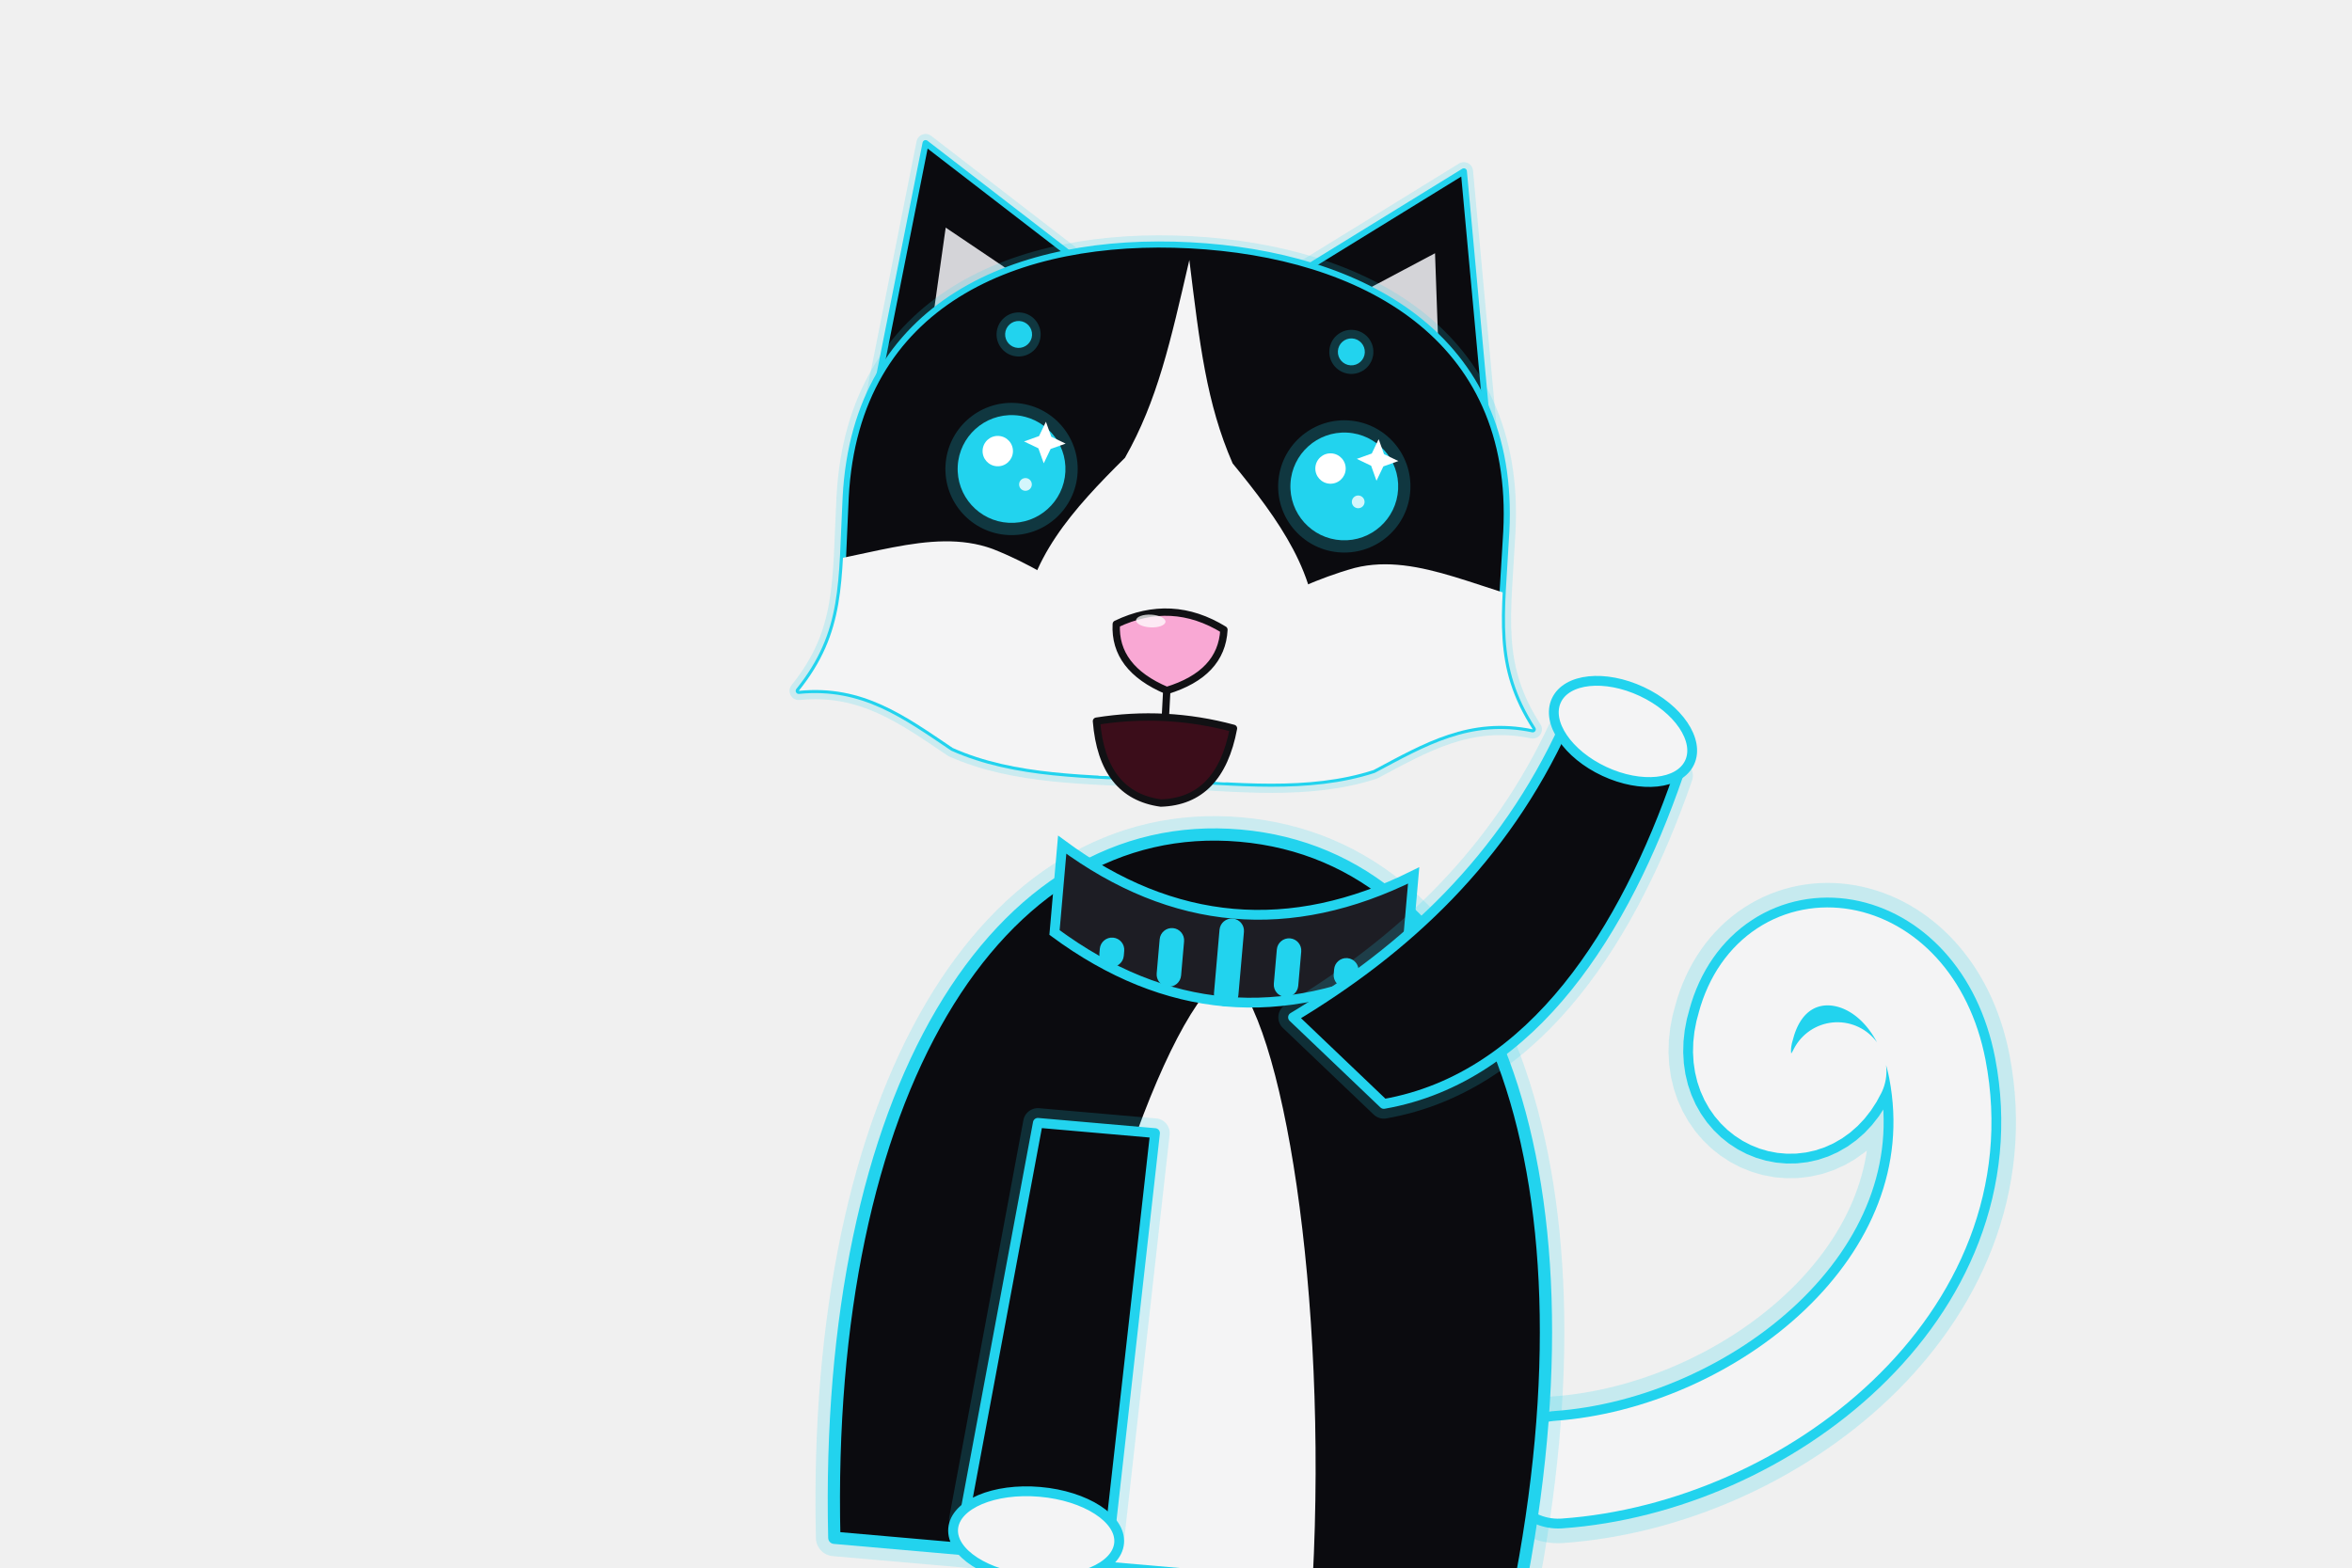
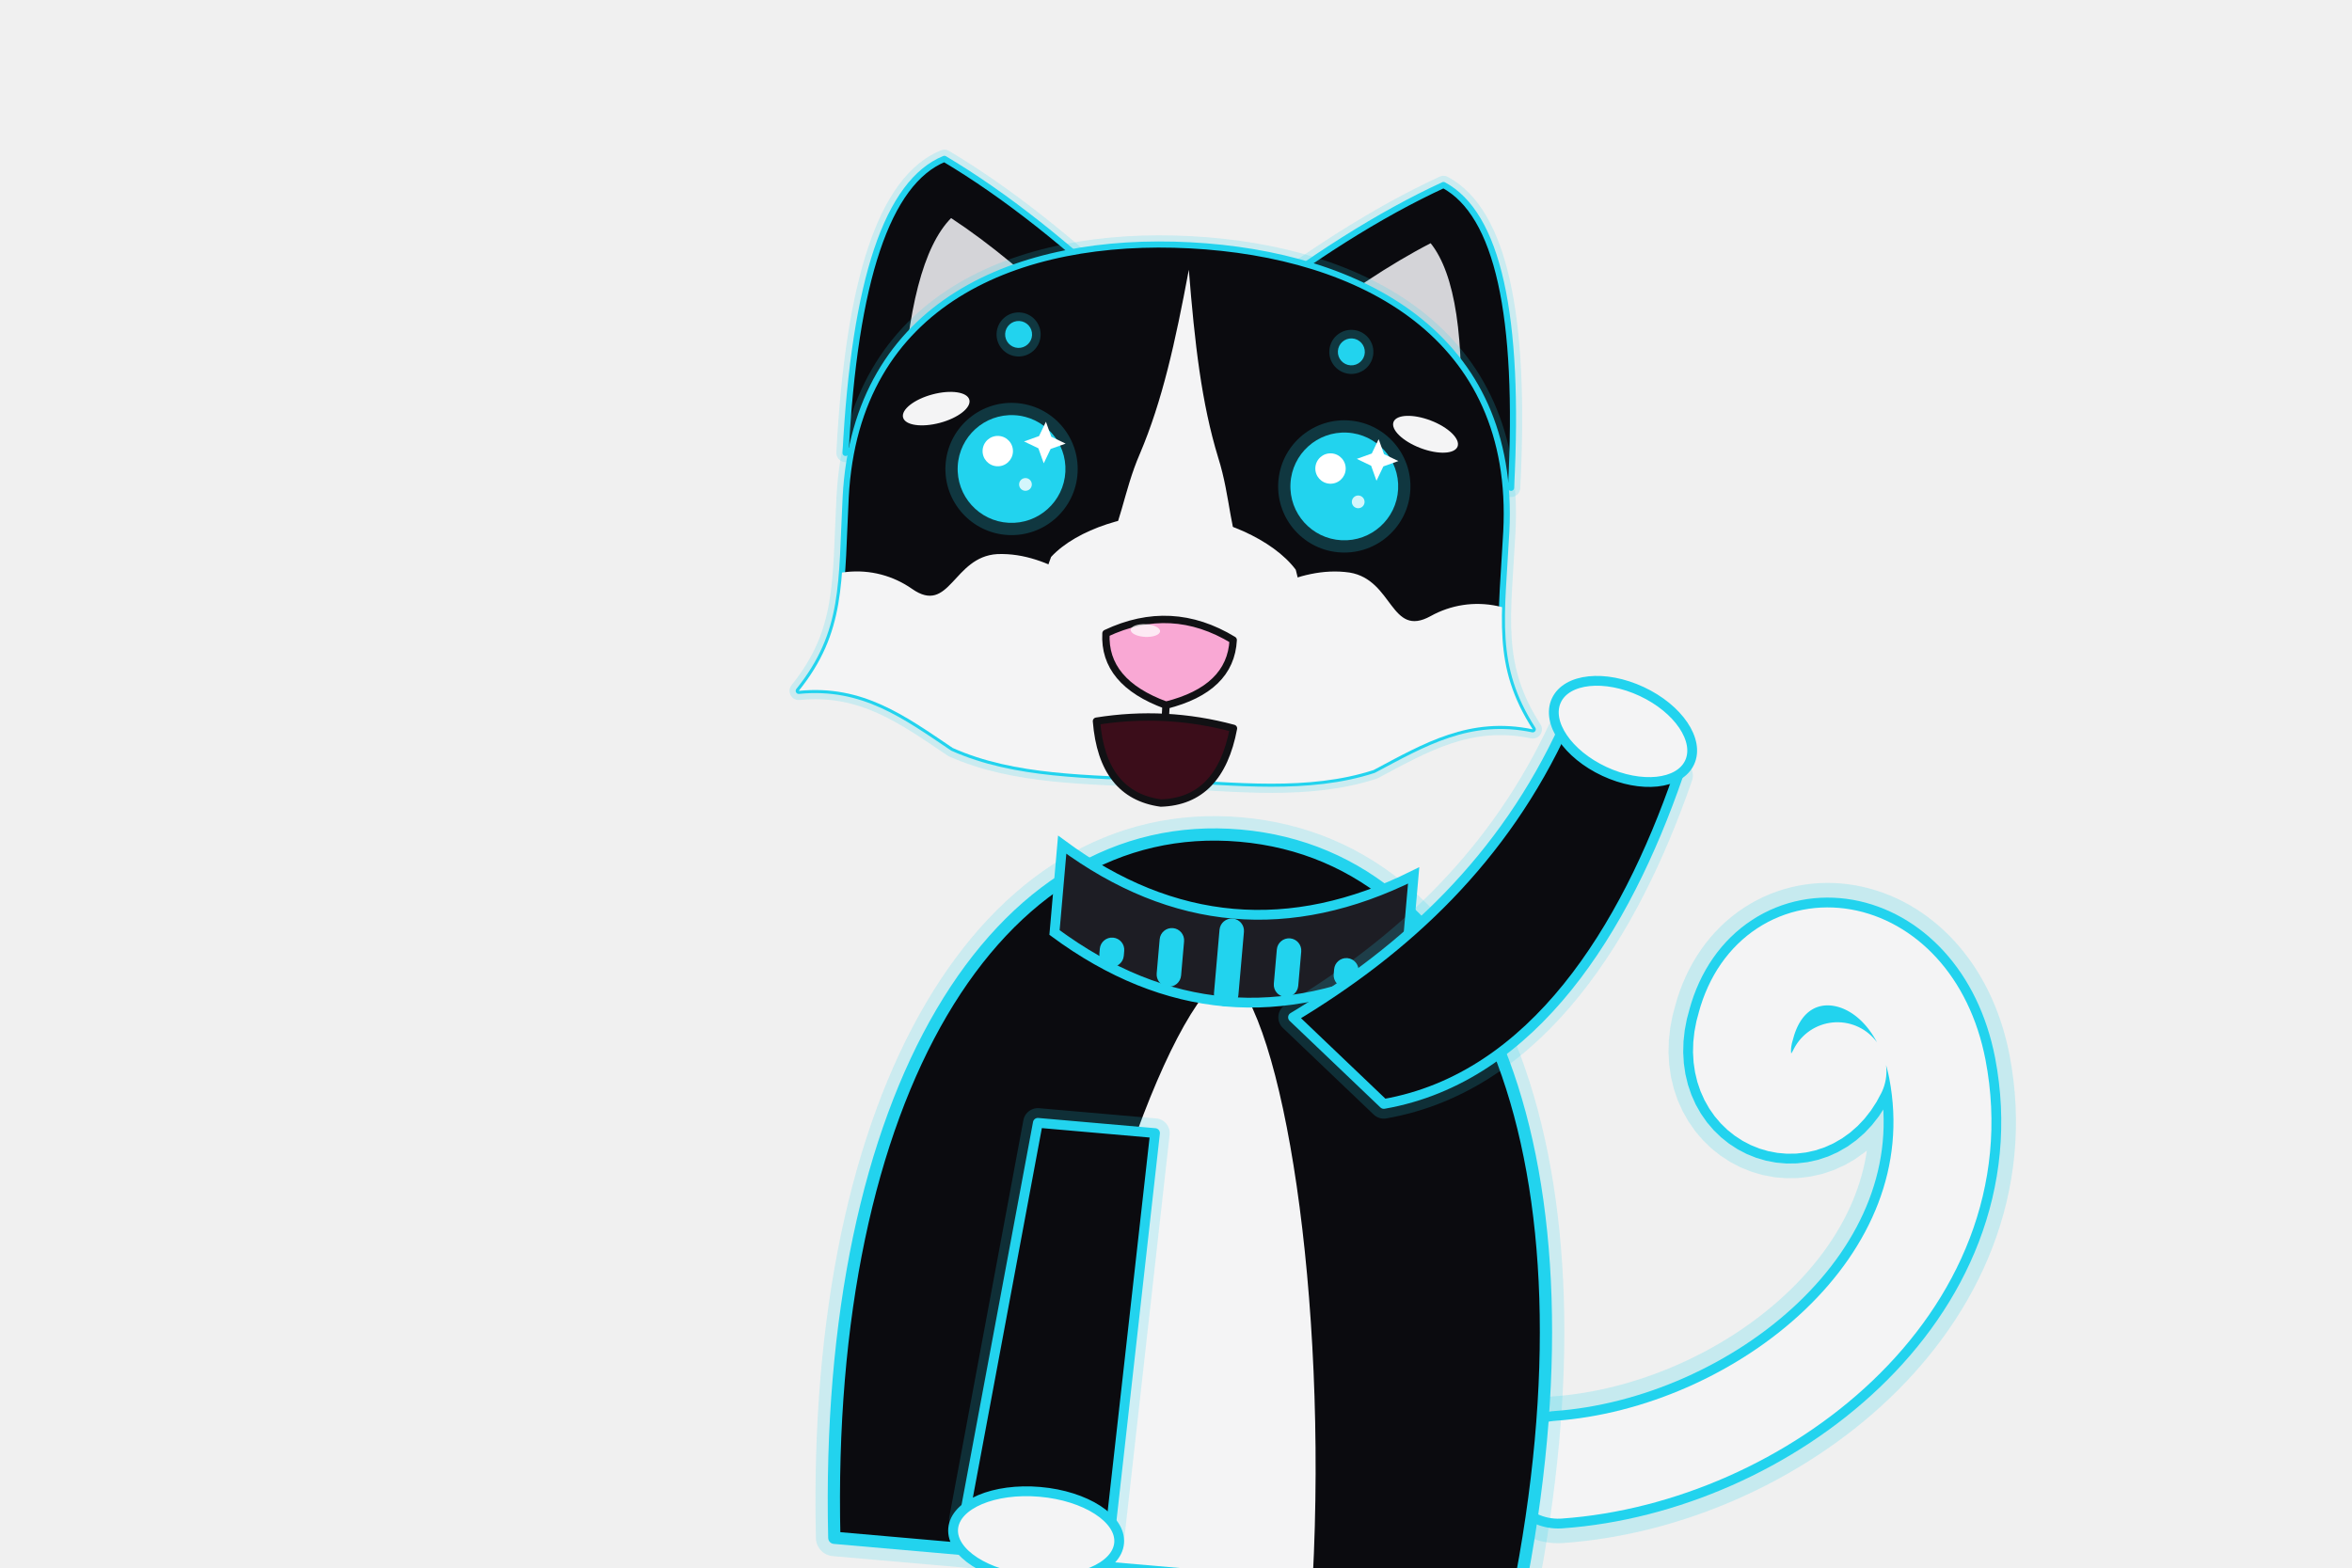
<svg xmlns="http://www.w3.org/2000/svg" viewBox="0 0 480 320" width="480" height="320">
  <defs>
    <clipPath id="c">
      <path d="M105,150 C105,70 170,40 240,40 C310,40 375,70 375,150 C375,185 372,205 390,230 C364,226 346,238 326,250 C300,260 270,258 240,258 C210,258 180,260 154,250 C134,238 116,226 90,230 C108,205 105,185 105,150 Z" />
    </clipPath>
  </defs>
  <g transform="translate(318 300) rotate(10) scale(1)">
    <path d="M0,0 C40,-10 78,-52 62,-94 C52,-120 24,-118 22,-96 C20,-80 38,-76 42,-90" fill="none" stroke="#22d3ee" stroke-opacity=".2" stroke-width="30" stroke-linecap="round" />
    <path d="M0,0 C40,-10 78,-52 62,-94 C52,-120 24,-118 22,-96 C20,-80 38,-76 42,-90" fill="none" stroke="#22d3ee" stroke-width="24" stroke-linecap="round" />
    <path d="M0,0 C40,-10 78,-52 62,-94 C52,-120 24,-118 22,-96 C20,-80 38,-76 42,-90" fill="none" stroke="#f4f4f5" stroke-width="20" stroke-linecap="round" />
  </g>
  <g transform="rotate(5 240 320)">
    <path d="M170,320 C160,230 190,170 240,170 C290,170 320,230 310,320 Z" fill="none" stroke="#22d3ee" stroke-opacity=".18" stroke-width="7.5" stroke-linejoin="round" />
    <path d="M170,320 C160,230 190,170 240,170 C290,170 320,230 310,320 Z" fill="#0b0b0f" stroke="#22d3ee" stroke-width="2.5" stroke-linejoin="round" />
    <path d="M212,320 C214,262 228,206 240,198 C252,206 266,262 268,320 Z" fill="#f4f4f5" />
    <path d="M204,175 Q240,197 276,175 L276,193 Q240,215 204,193 Z" fill="#1d1d24" stroke="#22d3ee" stroke-width="2" />
    <rect x="213.5" y="193.0" width="5" height="6" rx="2.5" fill="#22d3ee" fill-opacity="1" />
    <rect x="225.5" y="190.0" width="5" height="12" rx="2.5" fill="#22d3ee" fill-opacity="1" />
    <rect x="237.5" y="187.0" width="5" height="18" rx="2.5" fill="#22d3ee" fill-opacity="1" />
    <rect x="249.5" y="190.0" width="5" height="12" rx="2.5" fill="#22d3ee" fill-opacity="1" />
    <rect x="261.5" y="193.0" width="5" height="6" rx="2.5" fill="#22d3ee" fill-opacity="1" />
    <path d="M204,232 L196,314 L226,314 L228,232 Z" fill="none" stroke="#22d3ee" stroke-opacity=".18" stroke-width="6" stroke-linejoin="round" />
    <path d="M204,232 L196,314 L226,314 L228,232 Z" fill="#0b0b0f" stroke="#22d3ee" stroke-width="2" stroke-linejoin="round" />
    <ellipse cx="211" cy="316" rx="17" ry="9" fill="#f4f4f5" stroke="#22d3ee" stroke-width="2" transform="rotate(0 211 316)" />
    <path d="M274,222 C304,214 320,182 328,150 L304,142 C294,170 276,190 254,206 Z" fill="none" stroke="#22d3ee" stroke-opacity=".18" stroke-width="6" stroke-linejoin="round" />
    <path d="M274,222 C304,214 320,182 328,150 L304,142 C294,170 276,190 254,206 Z" fill="#0b0b0f" stroke="#22d3ee" stroke-width="2" stroke-linejoin="round" />
    <ellipse cx="316" cy="142" rx="15" ry="9" fill="#f4f4f5" stroke="#22d3ee" stroke-width="2" transform="rotate(20 316 142)" />
  </g>
  <g transform="translate(240 105) rotate(3.0) scale(0.5) translate(-240 -150)">
    <g transform="rotate(0 160 90)">
-       <path d="M112,128 L130,4 L214,62 Z" fill="none" stroke="#22d3ee" stroke-opacity=".18" stroke-width="7.5" stroke-linejoin="round" />
-       <path d="M112,128 L130,4 L214,62 Z" fill="#0b0b0f" stroke="#22d3ee" stroke-width="2.5" stroke-linejoin="round" />
-       <path d="M134,106 L140,38 L190,68 Z" fill="#d4d4d8" />
+       <path d="M104,132 Q104,26 138,10 Q176,30 220,68 Z" fill="none" stroke="#22d3ee" stroke-opacity=".18" stroke-width="7.5" stroke-linejoin="round" />
+       <path d="M104,132 Q104,26 138,10 Q176,30 220,68 Z" fill="#0b0b0f" stroke="#22d3ee" stroke-width="2.5" stroke-linejoin="round" />
+       <path d="M126,112 Q126,52 142,34 Q166,48 196,74 Z" fill="#d4d4d8" />
    </g>
    <g transform="rotate(0 320 90)">
-       <path d="M368,128 L350,4 L266,62 Z" fill="none" stroke="#22d3ee" stroke-opacity=".18" stroke-width="7.5" stroke-linejoin="round" />
-       <path d="M368,128 L350,4 L266,62 Z" fill="#0b0b0f" stroke="#22d3ee" stroke-width="2.5" stroke-linejoin="round" />
-       <path d="M346,106 L340,38 L290,68 Z" fill="#d4d4d8" />
+       <path d="M376,132 Q376,26 342,10 Q304,30 260,68 Z" fill="none" stroke="#22d3ee" stroke-opacity=".18" stroke-width="7.5" stroke-linejoin="round" />
+       <path d="M376,132 Q376,26 342,10 Q304,30 260,68 Z" fill="#0b0b0f" stroke="#22d3ee" stroke-width="2.5" stroke-linejoin="round" />
+       <path d="M354,112 Q354,52 338,34 Q314,48 284,74 Z" fill="#d4d4d8" />
    </g>
    <path d="M105,150 C105,70 170,40 240,40 C310,40 375,70 375,150 C375,185 372,205 390,230 C364,226 346,238 326,250 C300,260 270,258 240,258 C210,258 180,260 154,250 C134,238 116,226 90,230 C108,205 105,185 105,150 Z" fill="none" stroke="#22d3ee" stroke-opacity=".18" stroke-width="7.5" stroke-linejoin="round" />
    <path d="M105,150 C105,70 170,40 240,40 C310,40 375,70 375,150 C375,185 372,205 390,230 C364,226 346,238 326,250 C300,260 270,258 240,258 C210,258 180,260 154,250 C134,238 116,226 90,230 C108,205 105,185 105,150 Z" fill="#0b0b0f" stroke="#22d3ee" stroke-width="2.5" stroke-linejoin="round" />
    <g clip-path="url(#c)">
-       <path d="M240,46 C246,80 250,104 262,128 C282,150 300,172 300,200 C300,240 280,262 240,262 C200,262 180,240 180,200 C180,172 198,150 218,128 C230,104 234,80 240,46 Z" fill="#f4f4f5" />
-       <path d="M80,180 C112,176 140,160 166,168 C196,178 214,196 240,196 C266,196 284,178 314,168 C340,160 368,176 400,180 L400,270 L80,270 Z" fill="#f4f4f5" />
+       <path d="M240,50 C244,80 248,104 256,126 C262,142 262,156 270,172 L210,172 C218,156 218,142 224,126 C232,104 236,80 240,50 Z" fill="#f4f4f5" />
+       <path d="M80,196 C96,178 118,176 134,186 C150,196 150,172 168,170 C190,168 208,184 224,190 C232,150 248,150 256,190 C272,184 290,168 312,170 C330,172 330,196 346,186 C362,176 384,178 400,196 L400,270 L80,270 Z" fill="#f4f4f5" />
+       <path d="M190,170 C200,158 222,150 240,150 C258,150 280,158 290,170 C300,200 292,262 240,262 C188,262 180,200 190,170 Z" fill="#f4f4f5" />
+       <ellipse cx="140" cy="112" rx="14" ry="6" fill="#f4f4f5" transform="rotate(-18 140 112)" />
+       <ellipse cx="340" cy="112" rx="14" ry="6" fill="#f4f4f5" transform="rotate(18 340 112)" />
    </g>
-     <path d="M218,196 Q240,184 262,196 Q262,214 240,222 Q218,214 218,196 Z" fill="#f9a8d4" stroke="#111114" stroke-width="3" stroke-linejoin="round" />
-     <ellipse cx="232" cy="194" rx="6" ry="2.6" fill="#fff" fill-opacity=".75" />
-     <path d="M240,222 L240,232" stroke="#111114" stroke-width="3" stroke-linecap="round" />
+     <path d="M214,200 Q240,186 266,200 Q266,220 240,228 Q214,220 214,200 Z" fill="#f9a8d4" stroke="#111114" stroke-width="3" stroke-linejoin="round" />
+     <ellipse cx="230" cy="198" rx="6" ry="2.6" fill="#fff" fill-opacity=".75" />
+     <path d="M240,228 L240,236" stroke="#111114" stroke-width="3" stroke-linecap="round" />
    <circle cx="172" cy="135" r="27" fill="#22d3ee" fill-opacity=".22" />
    <circle cx="172" cy="135" r="22" fill="#22d3ee" />
    <circle cx="166" cy="128" r="6.2" fill="#fff" />
    <circle cx="178" cy="141" r="2.6" fill="#fff" fill-opacity=".8" />
    <circle cx="308" cy="135" r="27" fill="#22d3ee" fill-opacity=".22" />
    <circle cx="308" cy="135" r="22" fill="#22d3ee" />
    <circle cx="302" cy="128" r="6.2" fill="#fff" />
    <circle cx="314" cy="141" r="2.6" fill="#fff" fill-opacity=".8" />
    <path d="M185,115 l2.5,6 6,2.5 -6,2.5 -2.5,6 -2.5,-6 -6,-2.5 6,-2.5 Z" fill="#fff" />
    <path d="M321,115 l2.5,6 6,2.5 -6,2.5 -2.5,6 -2.5,-6 -6,-2.5 6,-2.5 Z" fill="#fff" />
    <circle cx="172" cy="80" r="9" fill="#22d3ee" fill-opacity=".22" />
    <circle cx="172" cy="80" r="5.5" fill="#22d3ee" />
    <circle cx="308" cy="80" r="9" fill="#22d3ee" fill-opacity=".22" />
    <circle cx="308" cy="80" r="5.5" fill="#22d3ee" />
    <path d="M212,236 Q240,230 268,236 Q264,266 240,268 Q216,266 212,236 Z" fill="#3b0d1a" stroke="#111114" stroke-width="3" stroke-linejoin="round" />
  </g>
</svg>
